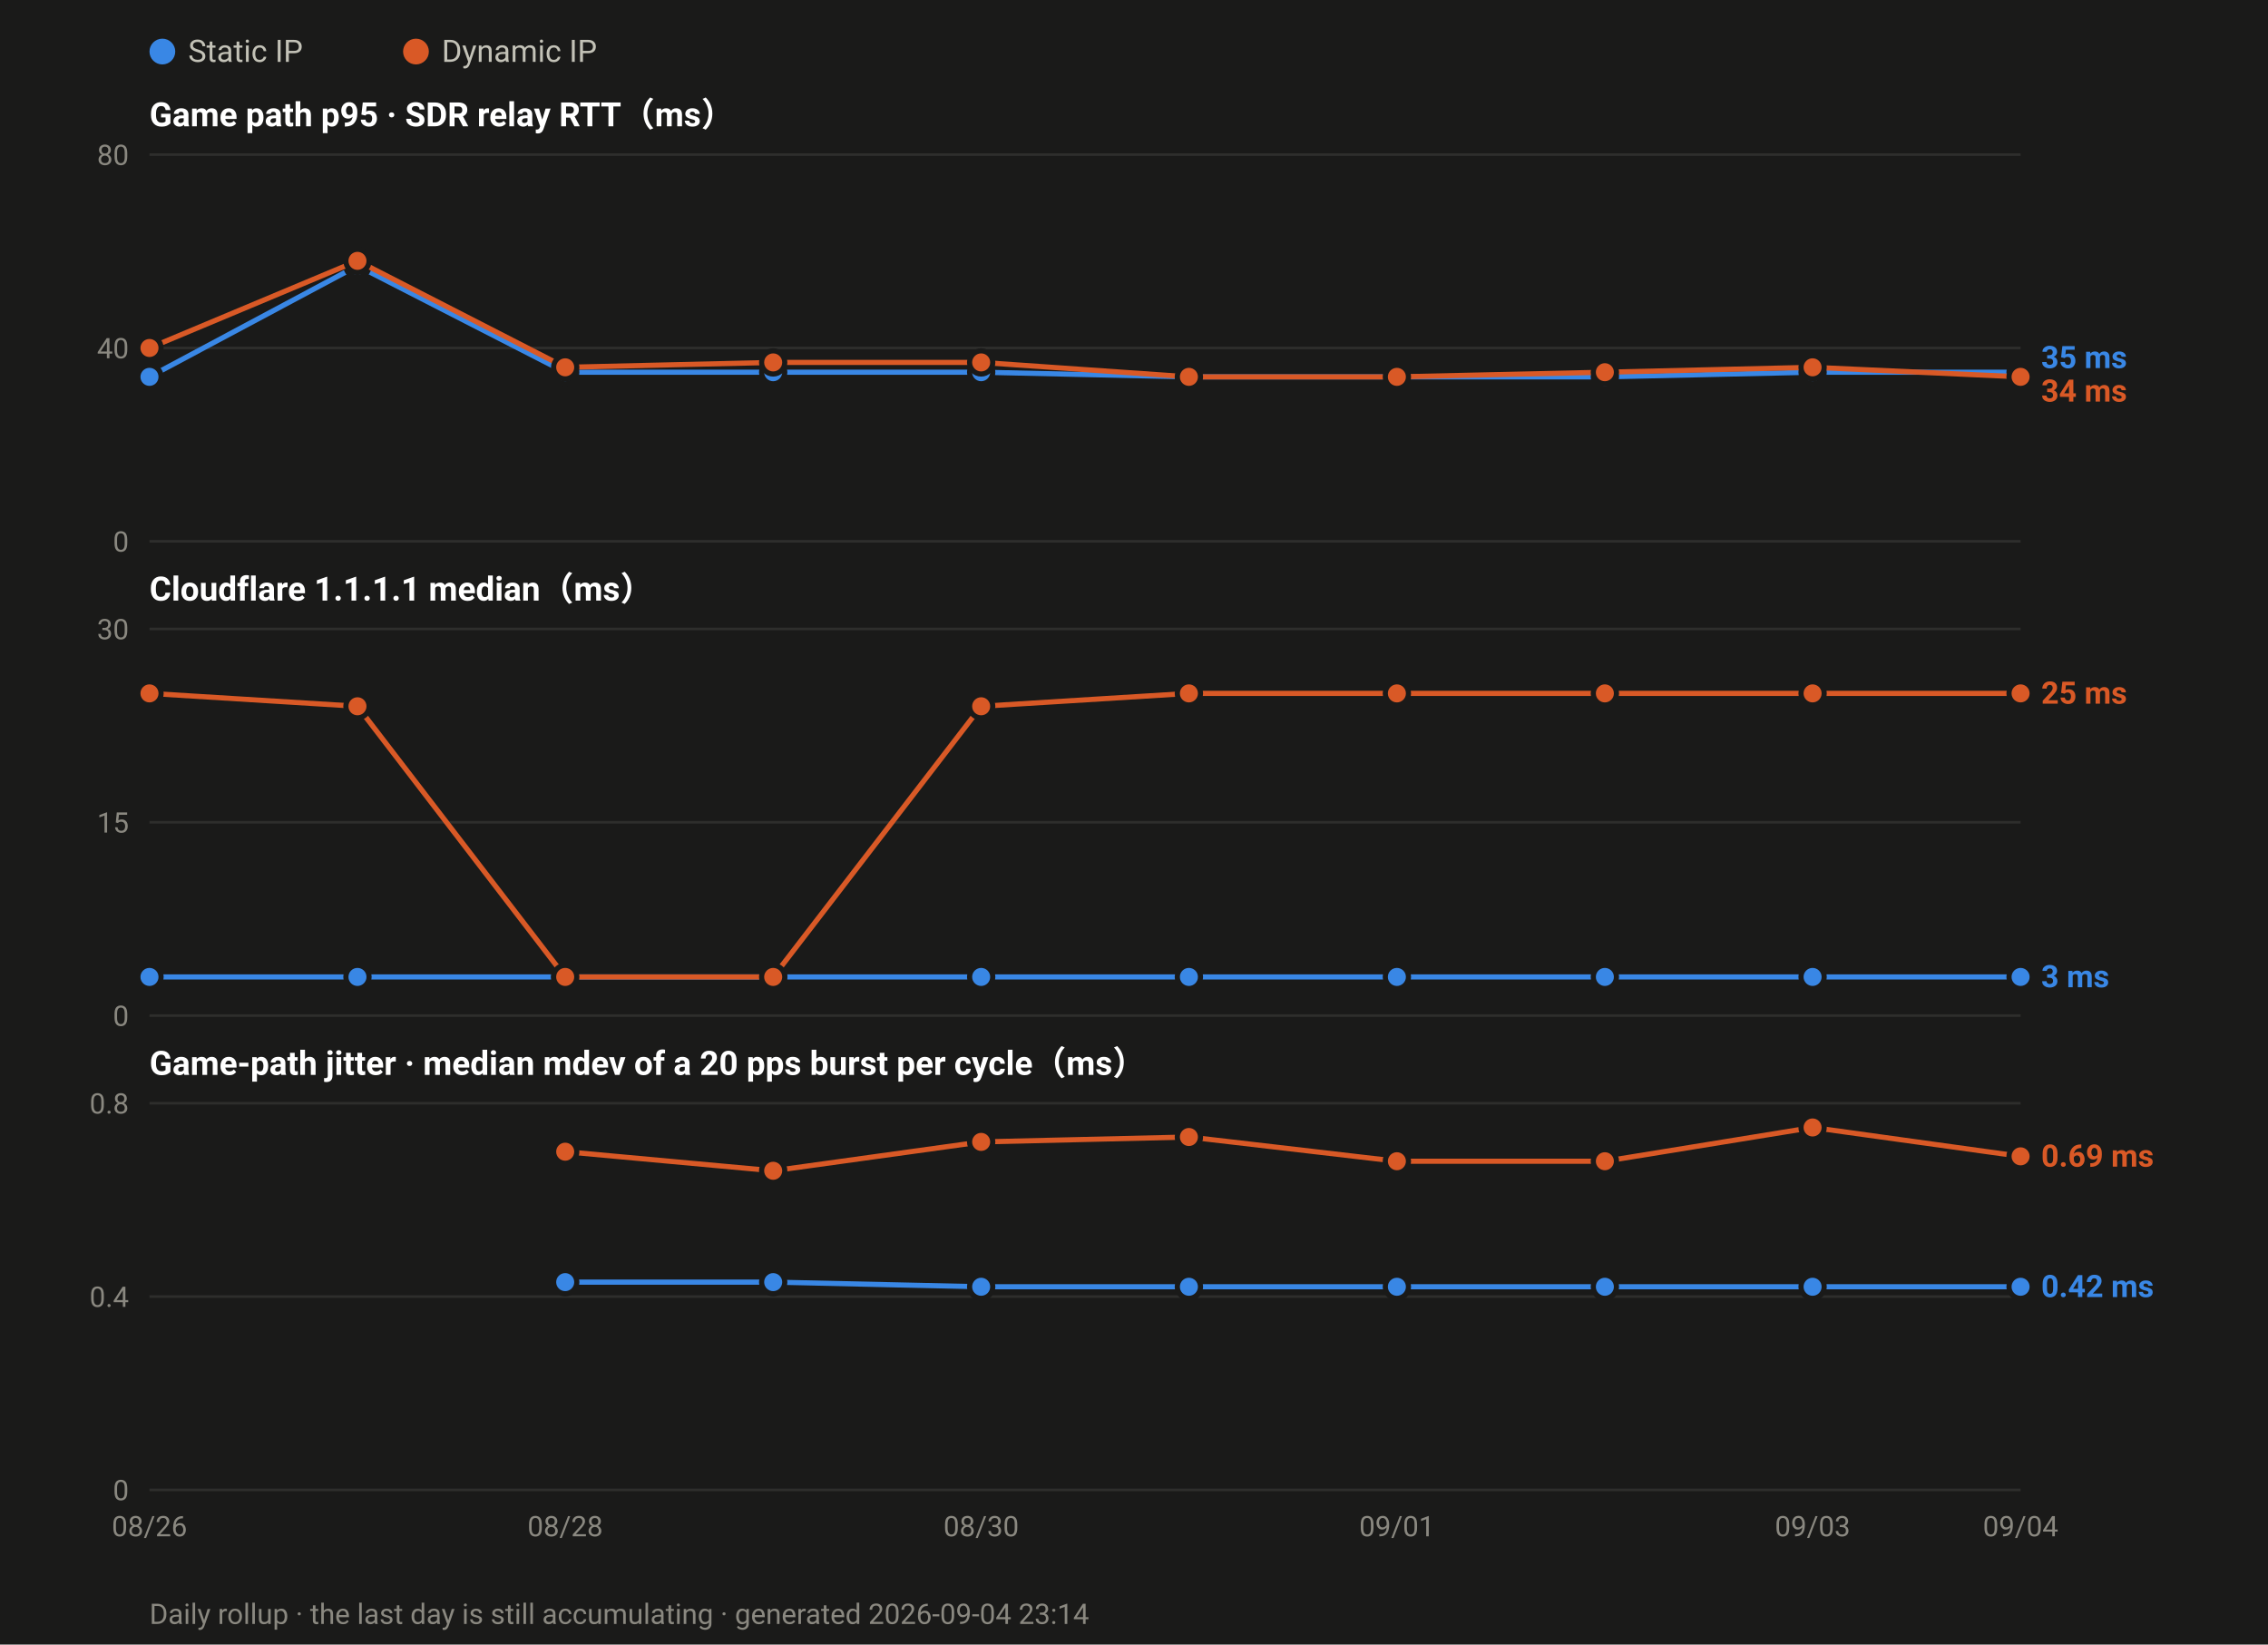
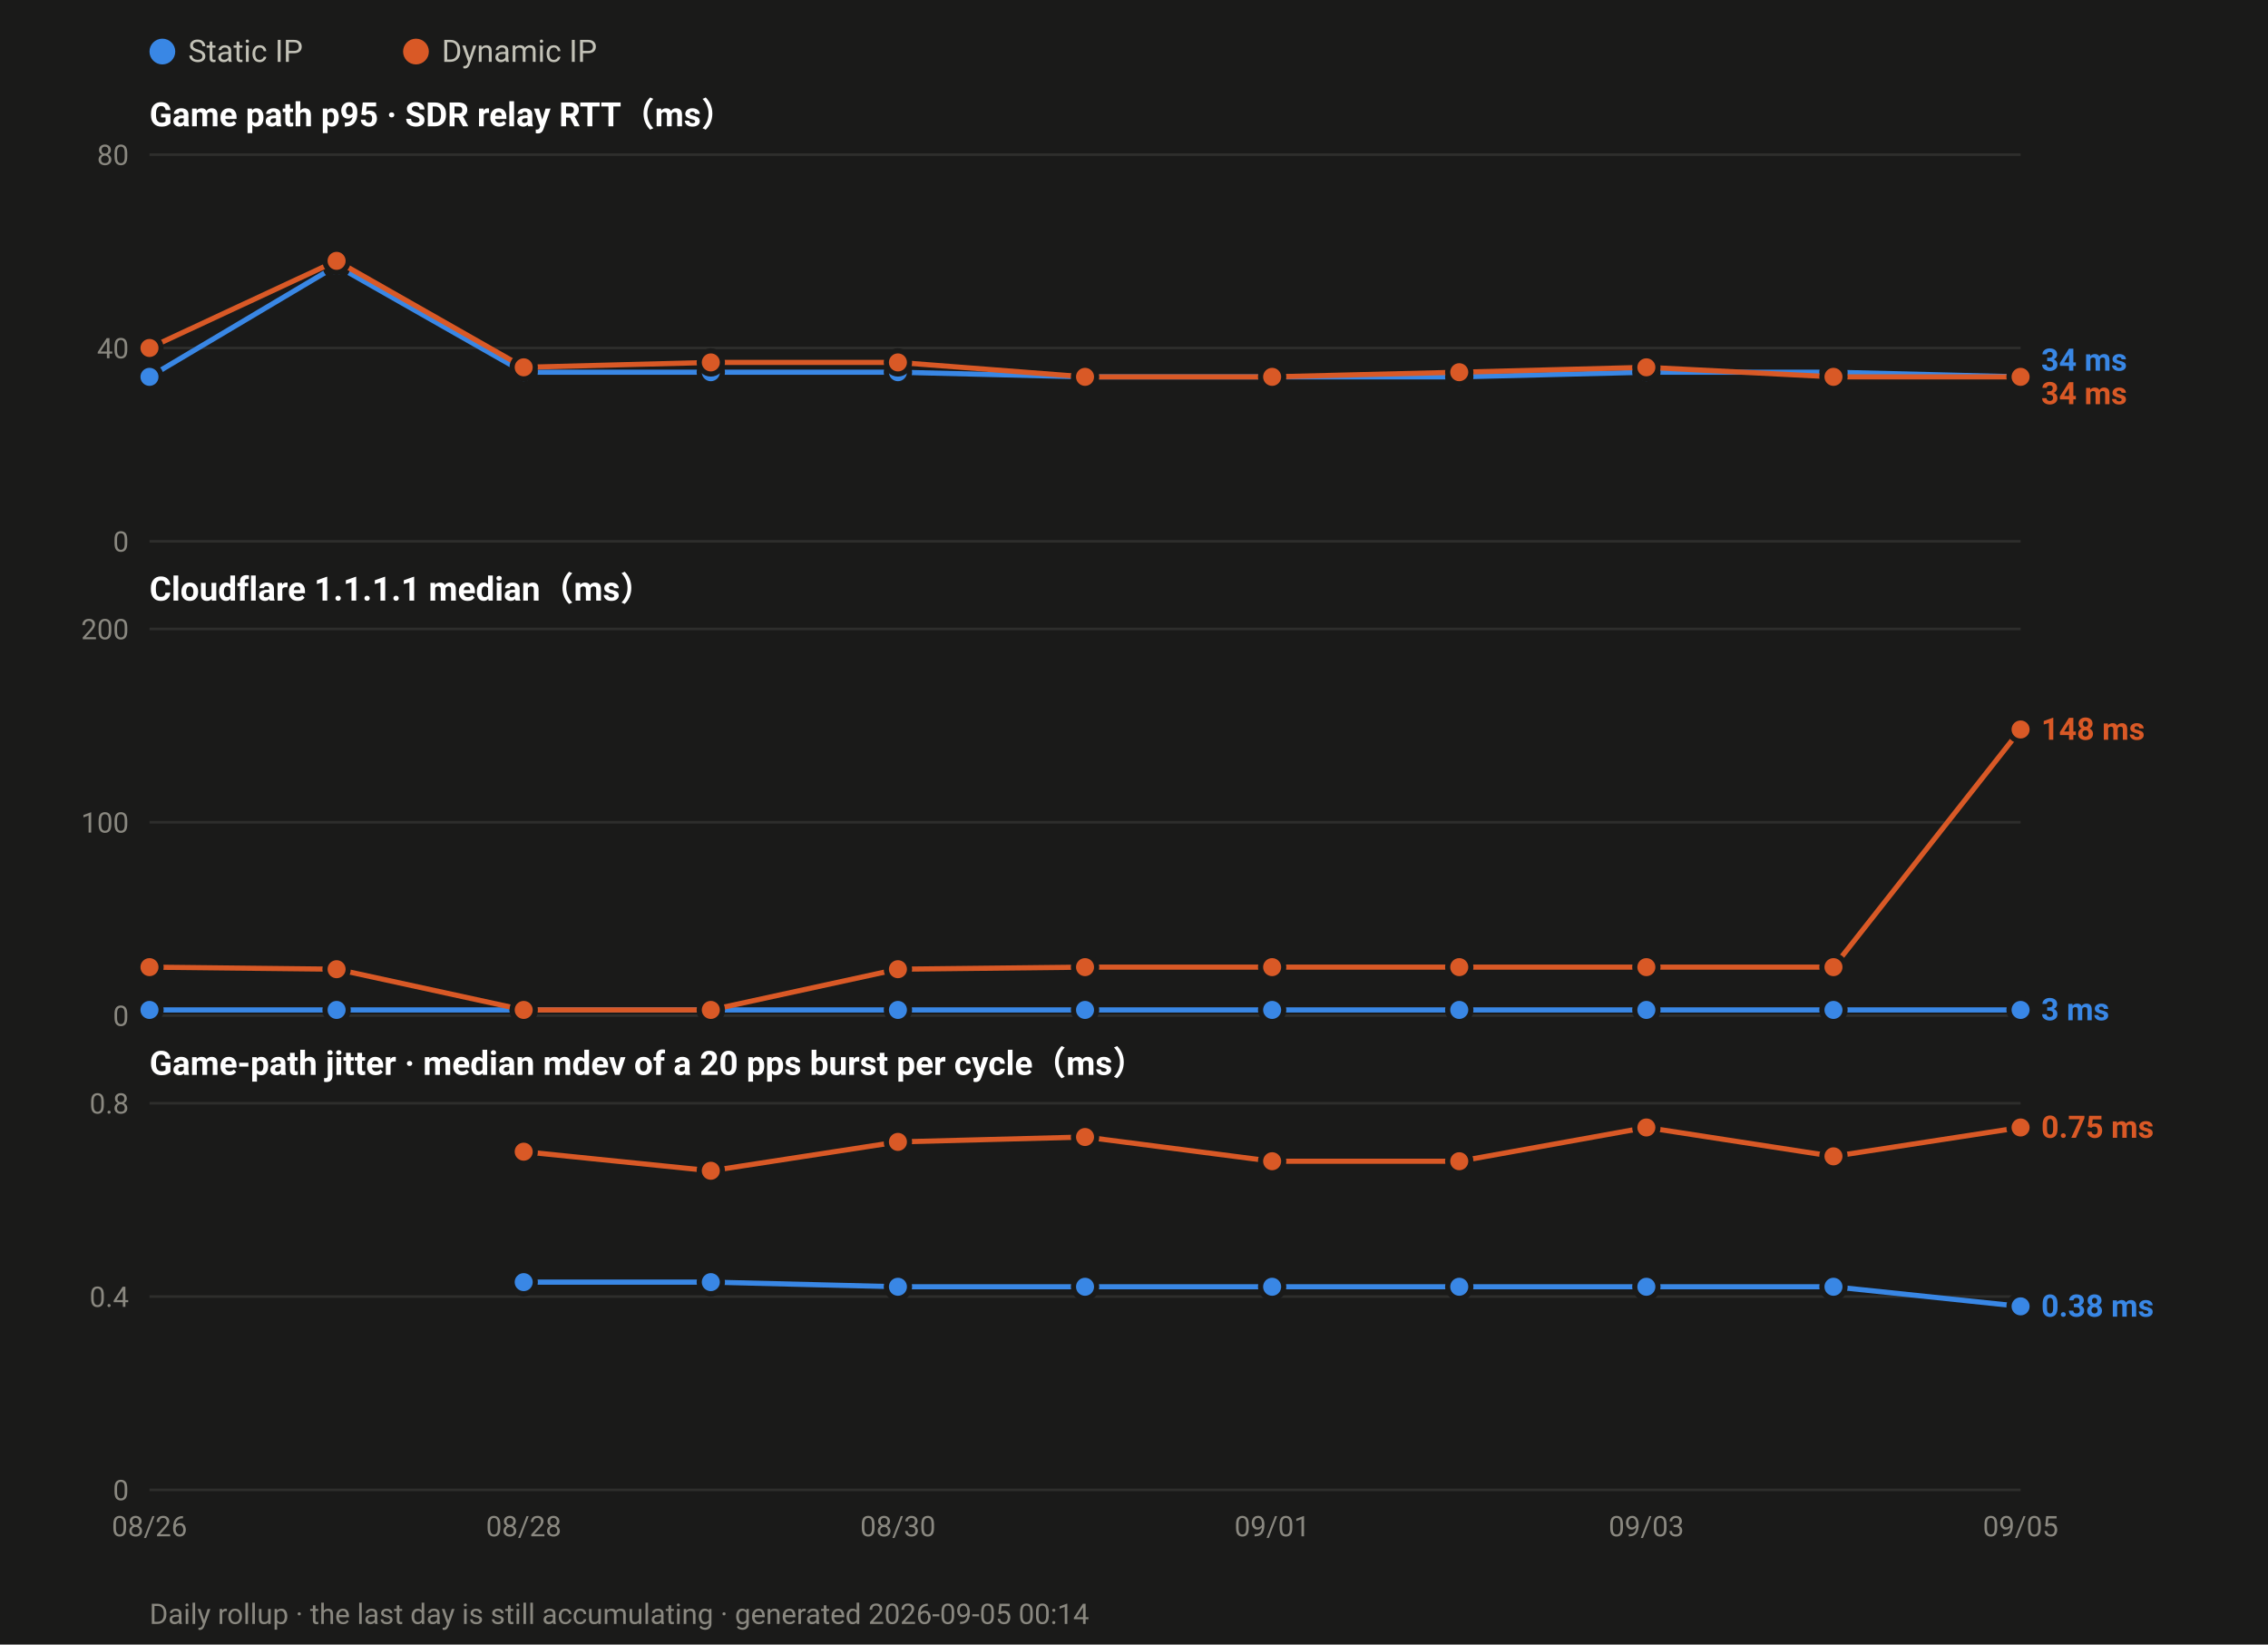
<svg xmlns="http://www.w3.org/2000/svg" width="880" height="638" viewBox="0 0 880 638" font-family="ui-sans-serif,-apple-system,Segoe UI,Roboto,Helvetica,Arial,sans-serif">
  <rect width="880" height="638" fill="#1a1a19" />
  <circle cx="63.0" cy="20" r="5" fill="#3987e5" />
  <text x="73.0" y="24" font-size="12" fill="#c3c2b7">Static IP</text>
  <circle cx="161.4" cy="20" r="5" fill="#d95926" />
  <text x="171.4" y="24" font-size="12" fill="#c3c2b7">Dynamic IP</text>
  <text x="58" y="49.0" font-size="13" font-weight="600" fill="#ffffff">Game path p95 · SDR relay RTT（ms）</text>
  <line x1="58" y1="210.0" x2="784.0" y2="210.0" stroke="#2e2e2c" stroke-width="1" />
  <text x="50" y="214.0" font-size="11" text-anchor="end" fill="#8a8880">0</text>
  <line x1="58" y1="135.0" x2="784.0" y2="135.0" stroke="#2e2e2c" stroke-width="1" />
  <text x="50" y="139.0" font-size="11" text-anchor="end" fill="#8a8880">40</text>
  <line x1="58" y1="60.0" x2="784.0" y2="60.0" stroke="#2e2e2c" stroke-width="1" />
  <text x="50" y="64.0" font-size="11" text-anchor="end" fill="#8a8880">80</text>
-   <polyline fill="none" stroke="#3987e5" stroke-width="2" stroke-linejoin="round" points="58.0,146.2 138.7,103.1 219.3,144.4 300.0,144.4 380.7,144.4 461.3,146.2 542.0,146.2 622.7,146.2 703.3,144.4 784.0,144.4" />
+   <polyline fill="none" stroke="#3987e5" stroke-width="2" stroke-linejoin="round" points="58.0,146.2 130.6,103.1 203.2,144.4 275.8,144.4 348.4,144.4 421.0,146.2 493.6,146.2 566.2,146.2 638.8,144.4 711.4,144.4 784.0,146.2" />
  <circle cx="58.0" cy="146.2" r="4.5" fill="#3987e5" stroke="#1a1a19" stroke-width="2" />
-   <circle cx="138.7" cy="103.1" r="4.5" fill="#3987e5" stroke="#1a1a19" stroke-width="2" />
-   <circle cx="219.3" cy="144.4" r="4.5" fill="#3987e5" stroke="#1a1a19" stroke-width="2" />
-   <circle cx="300.0" cy="144.4" r="4.5" fill="#3987e5" stroke="#1a1a19" stroke-width="2" />
-   <circle cx="380.7" cy="144.4" r="4.5" fill="#3987e5" stroke="#1a1a19" stroke-width="2" />
-   <circle cx="461.3" cy="146.2" r="4.5" fill="#3987e5" stroke="#1a1a19" stroke-width="2" />
-   <circle cx="542.0" cy="146.2" r="4.5" fill="#3987e5" stroke="#1a1a19" stroke-width="2" />
-   <circle cx="622.7" cy="146.2" r="4.5" fill="#3987e5" stroke="#1a1a19" stroke-width="2" />
-   <circle cx="703.3" cy="144.4" r="4.5" fill="#3987e5" stroke="#1a1a19" stroke-width="2" />
-   <circle cx="784.0" cy="144.4" r="4.5" fill="#3987e5" stroke="#1a1a19" stroke-width="2" />
-   <polyline fill="none" stroke="#d95926" stroke-width="2" stroke-linejoin="round" points="58.0,135.0 138.7,101.2 219.3,142.5 300.0,140.6 380.7,140.6 461.3,146.2 542.0,146.2 622.7,144.4 703.3,142.5 784.0,146.2" />
+   <circle cx="130.6" cy="103.1" r="4.5" fill="#3987e5" stroke="#1a1a19" stroke-width="2" />
+   <circle cx="203.2" cy="144.4" r="4.5" fill="#3987e5" stroke="#1a1a19" stroke-width="2" />
+   <circle cx="275.8" cy="144.4" r="4.5" fill="#3987e5" stroke="#1a1a19" stroke-width="2" />
+   <circle cx="348.4" cy="144.4" r="4.5" fill="#3987e5" stroke="#1a1a19" stroke-width="2" />
+   <circle cx="421.0" cy="146.2" r="4.5" fill="#3987e5" stroke="#1a1a19" stroke-width="2" />
+   <circle cx="493.6" cy="146.2" r="4.5" fill="#3987e5" stroke="#1a1a19" stroke-width="2" />
+   <circle cx="566.2" cy="146.2" r="4.5" fill="#3987e5" stroke="#1a1a19" stroke-width="2" />
+   <circle cx="638.8" cy="144.4" r="4.5" fill="#3987e5" stroke="#1a1a19" stroke-width="2" />
+   <circle cx="711.4" cy="144.4" r="4.5" fill="#3987e5" stroke="#1a1a19" stroke-width="2" />
+   <circle cx="784.0" cy="146.2" r="4.5" fill="#3987e5" stroke="#1a1a19" stroke-width="2" />
+   <polyline fill="none" stroke="#d95926" stroke-width="2" stroke-linejoin="round" points="58.0,135.0 130.6,101.2 203.2,142.5 275.8,140.6 348.4,140.6 421.0,146.2 493.6,146.2 566.2,144.4 638.8,142.5 711.4,146.2 784.0,146.2" />
  <circle cx="58.0" cy="135.0" r="4.5" fill="#d95926" stroke="#1a1a19" stroke-width="2" />
-   <circle cx="138.7" cy="101.2" r="4.5" fill="#d95926" stroke="#1a1a19" stroke-width="2" />
-   <circle cx="219.3" cy="142.5" r="4.5" fill="#d95926" stroke="#1a1a19" stroke-width="2" />
-   <circle cx="300.0" cy="140.6" r="4.5" fill="#d95926" stroke="#1a1a19" stroke-width="2" />
-   <circle cx="380.7" cy="140.6" r="4.5" fill="#d95926" stroke="#1a1a19" stroke-width="2" />
-   <circle cx="461.3" cy="146.2" r="4.5" fill="#d95926" stroke="#1a1a19" stroke-width="2" />
-   <circle cx="542.0" cy="146.2" r="4.5" fill="#d95926" stroke="#1a1a19" stroke-width="2" />
-   <circle cx="622.7" cy="144.4" r="4.5" fill="#d95926" stroke="#1a1a19" stroke-width="2" />
-   <circle cx="703.3" cy="142.5" r="4.5" fill="#d95926" stroke="#1a1a19" stroke-width="2" />
+   <circle cx="130.6" cy="101.2" r="4.5" fill="#d95926" stroke="#1a1a19" stroke-width="2" />
+   <circle cx="203.2" cy="142.5" r="4.5" fill="#d95926" stroke="#1a1a19" stroke-width="2" />
+   <circle cx="275.8" cy="140.6" r="4.5" fill="#d95926" stroke="#1a1a19" stroke-width="2" />
+   <circle cx="348.4" cy="140.6" r="4.5" fill="#d95926" stroke="#1a1a19" stroke-width="2" />
+   <circle cx="421.0" cy="146.2" r="4.5" fill="#d95926" stroke="#1a1a19" stroke-width="2" />
+   <circle cx="493.6" cy="146.2" r="4.5" fill="#d95926" stroke="#1a1a19" stroke-width="2" />
+   <circle cx="566.2" cy="144.4" r="4.5" fill="#d95926" stroke="#1a1a19" stroke-width="2" />
+   <circle cx="638.8" cy="142.5" r="4.5" fill="#d95926" stroke="#1a1a19" stroke-width="2" />
+   <circle cx="711.4" cy="146.2" r="4.5" fill="#d95926" stroke="#1a1a19" stroke-width="2" />
  <circle cx="784.0" cy="146.2" r="4.5" fill="#d95926" stroke="#1a1a19" stroke-width="2" />
-   <text x="792.0" y="142.8" font-size="12" font-weight="600" fill="#3987e5">35 ms</text>
-   <text x="792.0" y="155.8" font-size="12" font-weight="600" fill="#d95926">34 ms</text>
+   <text x="792.0" y="143.8" font-size="12" font-weight="600" fill="#3987e5">34 ms</text>
+   <text x="792.0" y="156.8" font-size="12" font-weight="600" fill="#d95926">34 ms</text>
  <text x="58" y="233.0" font-size="13" font-weight="600" fill="#ffffff">Cloudflare 1.1.1.1 median（ms）</text>
  <line x1="58" y1="394.0" x2="784.0" y2="394.0" stroke="#2e2e2c" stroke-width="1" />
  <text x="50" y="398.0" font-size="11" text-anchor="end" fill="#8a8880">0</text>
  <line x1="58" y1="319.0" x2="784.0" y2="319.0" stroke="#2e2e2c" stroke-width="1" />
-   <text x="50" y="323.0" font-size="11" text-anchor="end" fill="#8a8880">15</text>
+   <text x="50" y="323.0" font-size="11" text-anchor="end" fill="#8a8880">100</text>
  <line x1="58" y1="244.0" x2="784.0" y2="244.0" stroke="#2e2e2c" stroke-width="1" />
-   <text x="50" y="248.0" font-size="11" text-anchor="end" fill="#8a8880">30</text>
-   <polyline fill="none" stroke="#3987e5" stroke-width="2" stroke-linejoin="round" points="58.0,379.0 138.7,379.0 219.3,379.0 300.0,379.0 380.7,379.0 461.3,379.0 542.0,379.0 622.7,379.0 703.3,379.0 784.0,379.0" />
-   <circle cx="58.0" cy="379.0" r="4.5" fill="#3987e5" stroke="#1a1a19" stroke-width="2" />
-   <circle cx="138.7" cy="379.0" r="4.5" fill="#3987e5" stroke="#1a1a19" stroke-width="2" />
-   <circle cx="219.3" cy="379.0" r="4.5" fill="#3987e5" stroke="#1a1a19" stroke-width="2" />
-   <circle cx="300.0" cy="379.0" r="4.5" fill="#3987e5" stroke="#1a1a19" stroke-width="2" />
-   <circle cx="380.7" cy="379.0" r="4.5" fill="#3987e5" stroke="#1a1a19" stroke-width="2" />
-   <circle cx="461.3" cy="379.0" r="4.5" fill="#3987e5" stroke="#1a1a19" stroke-width="2" />
-   <circle cx="542.0" cy="379.0" r="4.5" fill="#3987e5" stroke="#1a1a19" stroke-width="2" />
-   <circle cx="622.7" cy="379.0" r="4.5" fill="#3987e5" stroke="#1a1a19" stroke-width="2" />
-   <circle cx="703.3" cy="379.0" r="4.5" fill="#3987e5" stroke="#1a1a19" stroke-width="2" />
-   <circle cx="784.0" cy="379.0" r="4.5" fill="#3987e5" stroke="#1a1a19" stroke-width="2" />
-   <polyline fill="none" stroke="#d95926" stroke-width="2" stroke-linejoin="round" points="58.0,269.0 138.7,274.0 219.3,379.0 300.0,379.0 380.7,274.0 461.3,269.0 542.0,269.0 622.7,269.0 703.3,269.0 784.0,269.0" />
-   <circle cx="58.0" cy="269.0" r="4.5" fill="#d95926" stroke="#1a1a19" stroke-width="2" />
-   <circle cx="138.7" cy="274.0" r="4.5" fill="#d95926" stroke="#1a1a19" stroke-width="2" />
-   <circle cx="219.3" cy="379.0" r="4.5" fill="#d95926" stroke="#1a1a19" stroke-width="2" />
-   <circle cx="300.0" cy="379.0" r="4.5" fill="#d95926" stroke="#1a1a19" stroke-width="2" />
-   <circle cx="380.7" cy="274.0" r="4.5" fill="#d95926" stroke="#1a1a19" stroke-width="2" />
-   <circle cx="461.3" cy="269.0" r="4.5" fill="#d95926" stroke="#1a1a19" stroke-width="2" />
-   <circle cx="542.0" cy="269.0" r="4.5" fill="#d95926" stroke="#1a1a19" stroke-width="2" />
-   <circle cx="622.7" cy="269.0" r="4.5" fill="#d95926" stroke="#1a1a19" stroke-width="2" />
-   <circle cx="703.3" cy="269.0" r="4.5" fill="#d95926" stroke="#1a1a19" stroke-width="2" />
-   <circle cx="784.0" cy="269.0" r="4.5" fill="#d95926" stroke="#1a1a19" stroke-width="2" />
-   <text x="792.0" y="273.0" font-size="12" font-weight="600" fill="#d95926">25 ms</text>
-   <text x="792.0" y="383.0" font-size="12" font-weight="600" fill="#3987e5">3 ms</text>
+   <text x="50" y="248.0" font-size="11" text-anchor="end" fill="#8a8880">200</text>
+   <polyline fill="none" stroke="#3987e5" stroke-width="2" stroke-linejoin="round" points="58.0,391.8 130.6,391.8 203.2,391.8 275.8,391.8 348.4,391.8 421.0,391.8 493.6,391.8 566.2,391.8 638.8,391.8 711.4,391.8 784.0,391.8" />
+   <circle cx="58.0" cy="391.8" r="4.5" fill="#3987e5" stroke="#1a1a19" stroke-width="2" />
+   <circle cx="130.6" cy="391.8" r="4.5" fill="#3987e5" stroke="#1a1a19" stroke-width="2" />
+   <circle cx="203.2" cy="391.8" r="4.5" fill="#3987e5" stroke="#1a1a19" stroke-width="2" />
+   <circle cx="275.8" cy="391.8" r="4.5" fill="#3987e5" stroke="#1a1a19" stroke-width="2" />
+   <circle cx="348.4" cy="391.8" r="4.5" fill="#3987e5" stroke="#1a1a19" stroke-width="2" />
+   <circle cx="421.0" cy="391.8" r="4.5" fill="#3987e5" stroke="#1a1a19" stroke-width="2" />
+   <circle cx="493.6" cy="391.8" r="4.5" fill="#3987e5" stroke="#1a1a19" stroke-width="2" />
+   <circle cx="566.2" cy="391.8" r="4.5" fill="#3987e5" stroke="#1a1a19" stroke-width="2" />
+   <circle cx="638.8" cy="391.8" r="4.5" fill="#3987e5" stroke="#1a1a19" stroke-width="2" />
+   <circle cx="711.4" cy="391.8" r="4.5" fill="#3987e5" stroke="#1a1a19" stroke-width="2" />
+   <circle cx="784.0" cy="391.8" r="4.5" fill="#3987e5" stroke="#1a1a19" stroke-width="2" />
+   <polyline fill="none" stroke="#d95926" stroke-width="2" stroke-linejoin="round" points="58.0,375.2 130.6,376.0 203.2,391.8 275.8,391.8 348.4,376.0 421.0,375.2 493.6,375.2 566.2,375.2 638.8,375.2 711.4,375.2 784.0,283.0" />
+   <circle cx="58.0" cy="375.2" r="4.5" fill="#d95926" stroke="#1a1a19" stroke-width="2" />
+   <circle cx="130.6" cy="376.0" r="4.5" fill="#d95926" stroke="#1a1a19" stroke-width="2" />
+   <circle cx="203.2" cy="391.8" r="4.5" fill="#d95926" stroke="#1a1a19" stroke-width="2" />
+   <circle cx="275.8" cy="391.8" r="4.5" fill="#d95926" stroke="#1a1a19" stroke-width="2" />
+   <circle cx="348.4" cy="376.0" r="4.5" fill="#d95926" stroke="#1a1a19" stroke-width="2" />
+   <circle cx="421.0" cy="375.2" r="4.5" fill="#d95926" stroke="#1a1a19" stroke-width="2" />
+   <circle cx="493.6" cy="375.2" r="4.5" fill="#d95926" stroke="#1a1a19" stroke-width="2" />
+   <circle cx="566.2" cy="375.2" r="4.5" fill="#d95926" stroke="#1a1a19" stroke-width="2" />
+   <circle cx="638.8" cy="375.2" r="4.5" fill="#d95926" stroke="#1a1a19" stroke-width="2" />
+   <circle cx="711.4" cy="375.2" r="4.5" fill="#d95926" stroke="#1a1a19" stroke-width="2" />
+   <circle cx="784.0" cy="283.0" r="4.5" fill="#d95926" stroke="#1a1a19" stroke-width="2" />
+   <text x="792.0" y="287.0" font-size="12" font-weight="600" fill="#d95926">148 ms</text>
+   <text x="792.0" y="395.8" font-size="12" font-weight="600" fill="#3987e5">3 ms</text>
  <text x="58" y="417.0" font-size="13" font-weight="600" fill="#ffffff">Game-path jitter · median mdev of a 20 pps burst per cycle（ms）</text>
  <line x1="58" y1="578.0" x2="784.0" y2="578.0" stroke="#2e2e2c" stroke-width="1" />
  <text x="50" y="582.0" font-size="11" text-anchor="end" fill="#8a8880">0</text>
  <line x1="58" y1="503.0" x2="784.0" y2="503.0" stroke="#2e2e2c" stroke-width="1" />
  <text x="50" y="507.0" font-size="11" text-anchor="end" fill="#8a8880">0.4</text>
  <line x1="58" y1="428.0" x2="784.0" y2="428.0" stroke="#2e2e2c" stroke-width="1" />
  <text x="50" y="432.0" font-size="11" text-anchor="end" fill="#8a8880">0.8</text>
-   <polyline fill="none" stroke="#3987e5" stroke-width="2" stroke-linejoin="round" points="219.3,497.4 300.0,497.4 380.7,499.2 461.3,499.2 542.0,499.2 622.7,499.2 703.3,499.2 784.0,499.2" />
-   <circle cx="219.3" cy="497.4" r="4.5" fill="#3987e5" stroke="#1a1a19" stroke-width="2" />
-   <circle cx="300.0" cy="497.4" r="4.5" fill="#3987e5" stroke="#1a1a19" stroke-width="2" />
-   <circle cx="380.7" cy="499.2" r="4.5" fill="#3987e5" stroke="#1a1a19" stroke-width="2" />
-   <circle cx="461.3" cy="499.2" r="4.5" fill="#3987e5" stroke="#1a1a19" stroke-width="2" />
-   <circle cx="542.0" cy="499.2" r="4.5" fill="#3987e5" stroke="#1a1a19" stroke-width="2" />
-   <circle cx="622.7" cy="499.2" r="4.5" fill="#3987e5" stroke="#1a1a19" stroke-width="2" />
-   <circle cx="703.3" cy="499.2" r="4.5" fill="#3987e5" stroke="#1a1a19" stroke-width="2" />
-   <circle cx="784.0" cy="499.2" r="4.5" fill="#3987e5" stroke="#1a1a19" stroke-width="2" />
-   <polyline fill="none" stroke="#d95926" stroke-width="2" stroke-linejoin="round" points="219.3,446.8 300.0,454.2 380.7,443.0 461.3,441.1 542.0,450.5 622.7,450.5 703.3,437.4 784.0,448.6" />
-   <circle cx="219.3" cy="446.8" r="4.5" fill="#d95926" stroke="#1a1a19" stroke-width="2" />
-   <circle cx="300.0" cy="454.2" r="4.5" fill="#d95926" stroke="#1a1a19" stroke-width="2" />
-   <circle cx="380.7" cy="443.0" r="4.5" fill="#d95926" stroke="#1a1a19" stroke-width="2" />
-   <circle cx="461.3" cy="441.1" r="4.5" fill="#d95926" stroke="#1a1a19" stroke-width="2" />
-   <circle cx="542.0" cy="450.5" r="4.5" fill="#d95926" stroke="#1a1a19" stroke-width="2" />
-   <circle cx="622.7" cy="450.5" r="4.5" fill="#d95926" stroke="#1a1a19" stroke-width="2" />
-   <circle cx="703.3" cy="437.4" r="4.5" fill="#d95926" stroke="#1a1a19" stroke-width="2" />
-   <circle cx="784.0" cy="448.6" r="4.5" fill="#d95926" stroke="#1a1a19" stroke-width="2" />
-   <text x="792.0" y="452.6" font-size="12" font-weight="600" fill="#d95926">0.69 ms</text>
-   <text x="792.0" y="503.2" font-size="12" font-weight="600" fill="#3987e5">0.42 ms</text>
+   <polyline fill="none" stroke="#3987e5" stroke-width="2" stroke-linejoin="round" points="203.2,497.4 275.8,497.4 348.4,499.2 421.0,499.2 493.6,499.2 566.2,499.2 638.8,499.2 711.4,499.2 784.0,506.8" />
+   <circle cx="203.2" cy="497.4" r="4.5" fill="#3987e5" stroke="#1a1a19" stroke-width="2" />
+   <circle cx="275.8" cy="497.4" r="4.5" fill="#3987e5" stroke="#1a1a19" stroke-width="2" />
+   <circle cx="348.4" cy="499.2" r="4.5" fill="#3987e5" stroke="#1a1a19" stroke-width="2" />
+   <circle cx="421.0" cy="499.2" r="4.5" fill="#3987e5" stroke="#1a1a19" stroke-width="2" />
+   <circle cx="493.6" cy="499.2" r="4.5" fill="#3987e5" stroke="#1a1a19" stroke-width="2" />
+   <circle cx="566.2" cy="499.2" r="4.5" fill="#3987e5" stroke="#1a1a19" stroke-width="2" />
+   <circle cx="638.8" cy="499.2" r="4.5" fill="#3987e5" stroke="#1a1a19" stroke-width="2" />
+   <circle cx="711.4" cy="499.2" r="4.5" fill="#3987e5" stroke="#1a1a19" stroke-width="2" />
+   <circle cx="784.0" cy="506.8" r="4.5" fill="#3987e5" stroke="#1a1a19" stroke-width="2" />
+   <polyline fill="none" stroke="#d95926" stroke-width="2" stroke-linejoin="round" points="203.2,446.8 275.8,454.2 348.4,443.0 421.0,441.1 493.6,450.5 566.2,450.5 638.8,437.4 711.4,448.6 784.0,437.4" />
+   <circle cx="203.2" cy="446.8" r="4.5" fill="#d95926" stroke="#1a1a19" stroke-width="2" />
+   <circle cx="275.8" cy="454.2" r="4.5" fill="#d95926" stroke="#1a1a19" stroke-width="2" />
+   <circle cx="348.4" cy="443.0" r="4.5" fill="#d95926" stroke="#1a1a19" stroke-width="2" />
+   <circle cx="421.0" cy="441.1" r="4.5" fill="#d95926" stroke="#1a1a19" stroke-width="2" />
+   <circle cx="493.6" cy="450.5" r="4.5" fill="#d95926" stroke="#1a1a19" stroke-width="2" />
+   <circle cx="566.2" cy="450.5" r="4.5" fill="#d95926" stroke="#1a1a19" stroke-width="2" />
+   <circle cx="638.8" cy="437.4" r="4.5" fill="#d95926" stroke="#1a1a19" stroke-width="2" />
+   <circle cx="711.4" cy="448.6" r="4.5" fill="#d95926" stroke="#1a1a19" stroke-width="2" />
+   <circle cx="784.0" cy="437.4" r="4.5" fill="#d95926" stroke="#1a1a19" stroke-width="2" />
+   <text x="792.0" y="441.4" font-size="12" font-weight="600" fill="#d95926">0.75 ms</text>
+   <text x="792.0" y="510.8" font-size="12" font-weight="600" fill="#3987e5">0.38 ms</text>
  <text x="58.0" y="596.0" font-size="11" text-anchor="middle" fill="#8a8880">08/26</text>
-   <text x="219.3" y="596.0" font-size="11" text-anchor="middle" fill="#8a8880">08/28</text>
-   <text x="380.7" y="596.0" font-size="11" text-anchor="middle" fill="#8a8880">08/30</text>
-   <text x="542.0" y="596.0" font-size="11" text-anchor="middle" fill="#8a8880">09/01</text>
-   <text x="703.3" y="596.0" font-size="11" text-anchor="middle" fill="#8a8880">09/03</text>
-   <text x="784.0" y="596.0" font-size="11" text-anchor="middle" fill="#8a8880">09/04</text>
-   <text x="58" y="630" font-size="11" fill="#8a8880">Daily rollup · the last day is still accumulating · generated 2026-09-04 23:14</text>
+   <text x="203.2" y="596.0" font-size="11" text-anchor="middle" fill="#8a8880">08/28</text>
+   <text x="348.4" y="596.0" font-size="11" text-anchor="middle" fill="#8a8880">08/30</text>
+   <text x="493.6" y="596.0" font-size="11" text-anchor="middle" fill="#8a8880">09/01</text>
+   <text x="638.8" y="596.0" font-size="11" text-anchor="middle" fill="#8a8880">09/03</text>
+   <text x="784.0" y="596.0" font-size="11" text-anchor="middle" fill="#8a8880">09/05</text>
+   <text x="58" y="630" font-size="11" fill="#8a8880">Daily rollup · the last day is still accumulating · generated 2026-09-05 00:14</text>
</svg>
